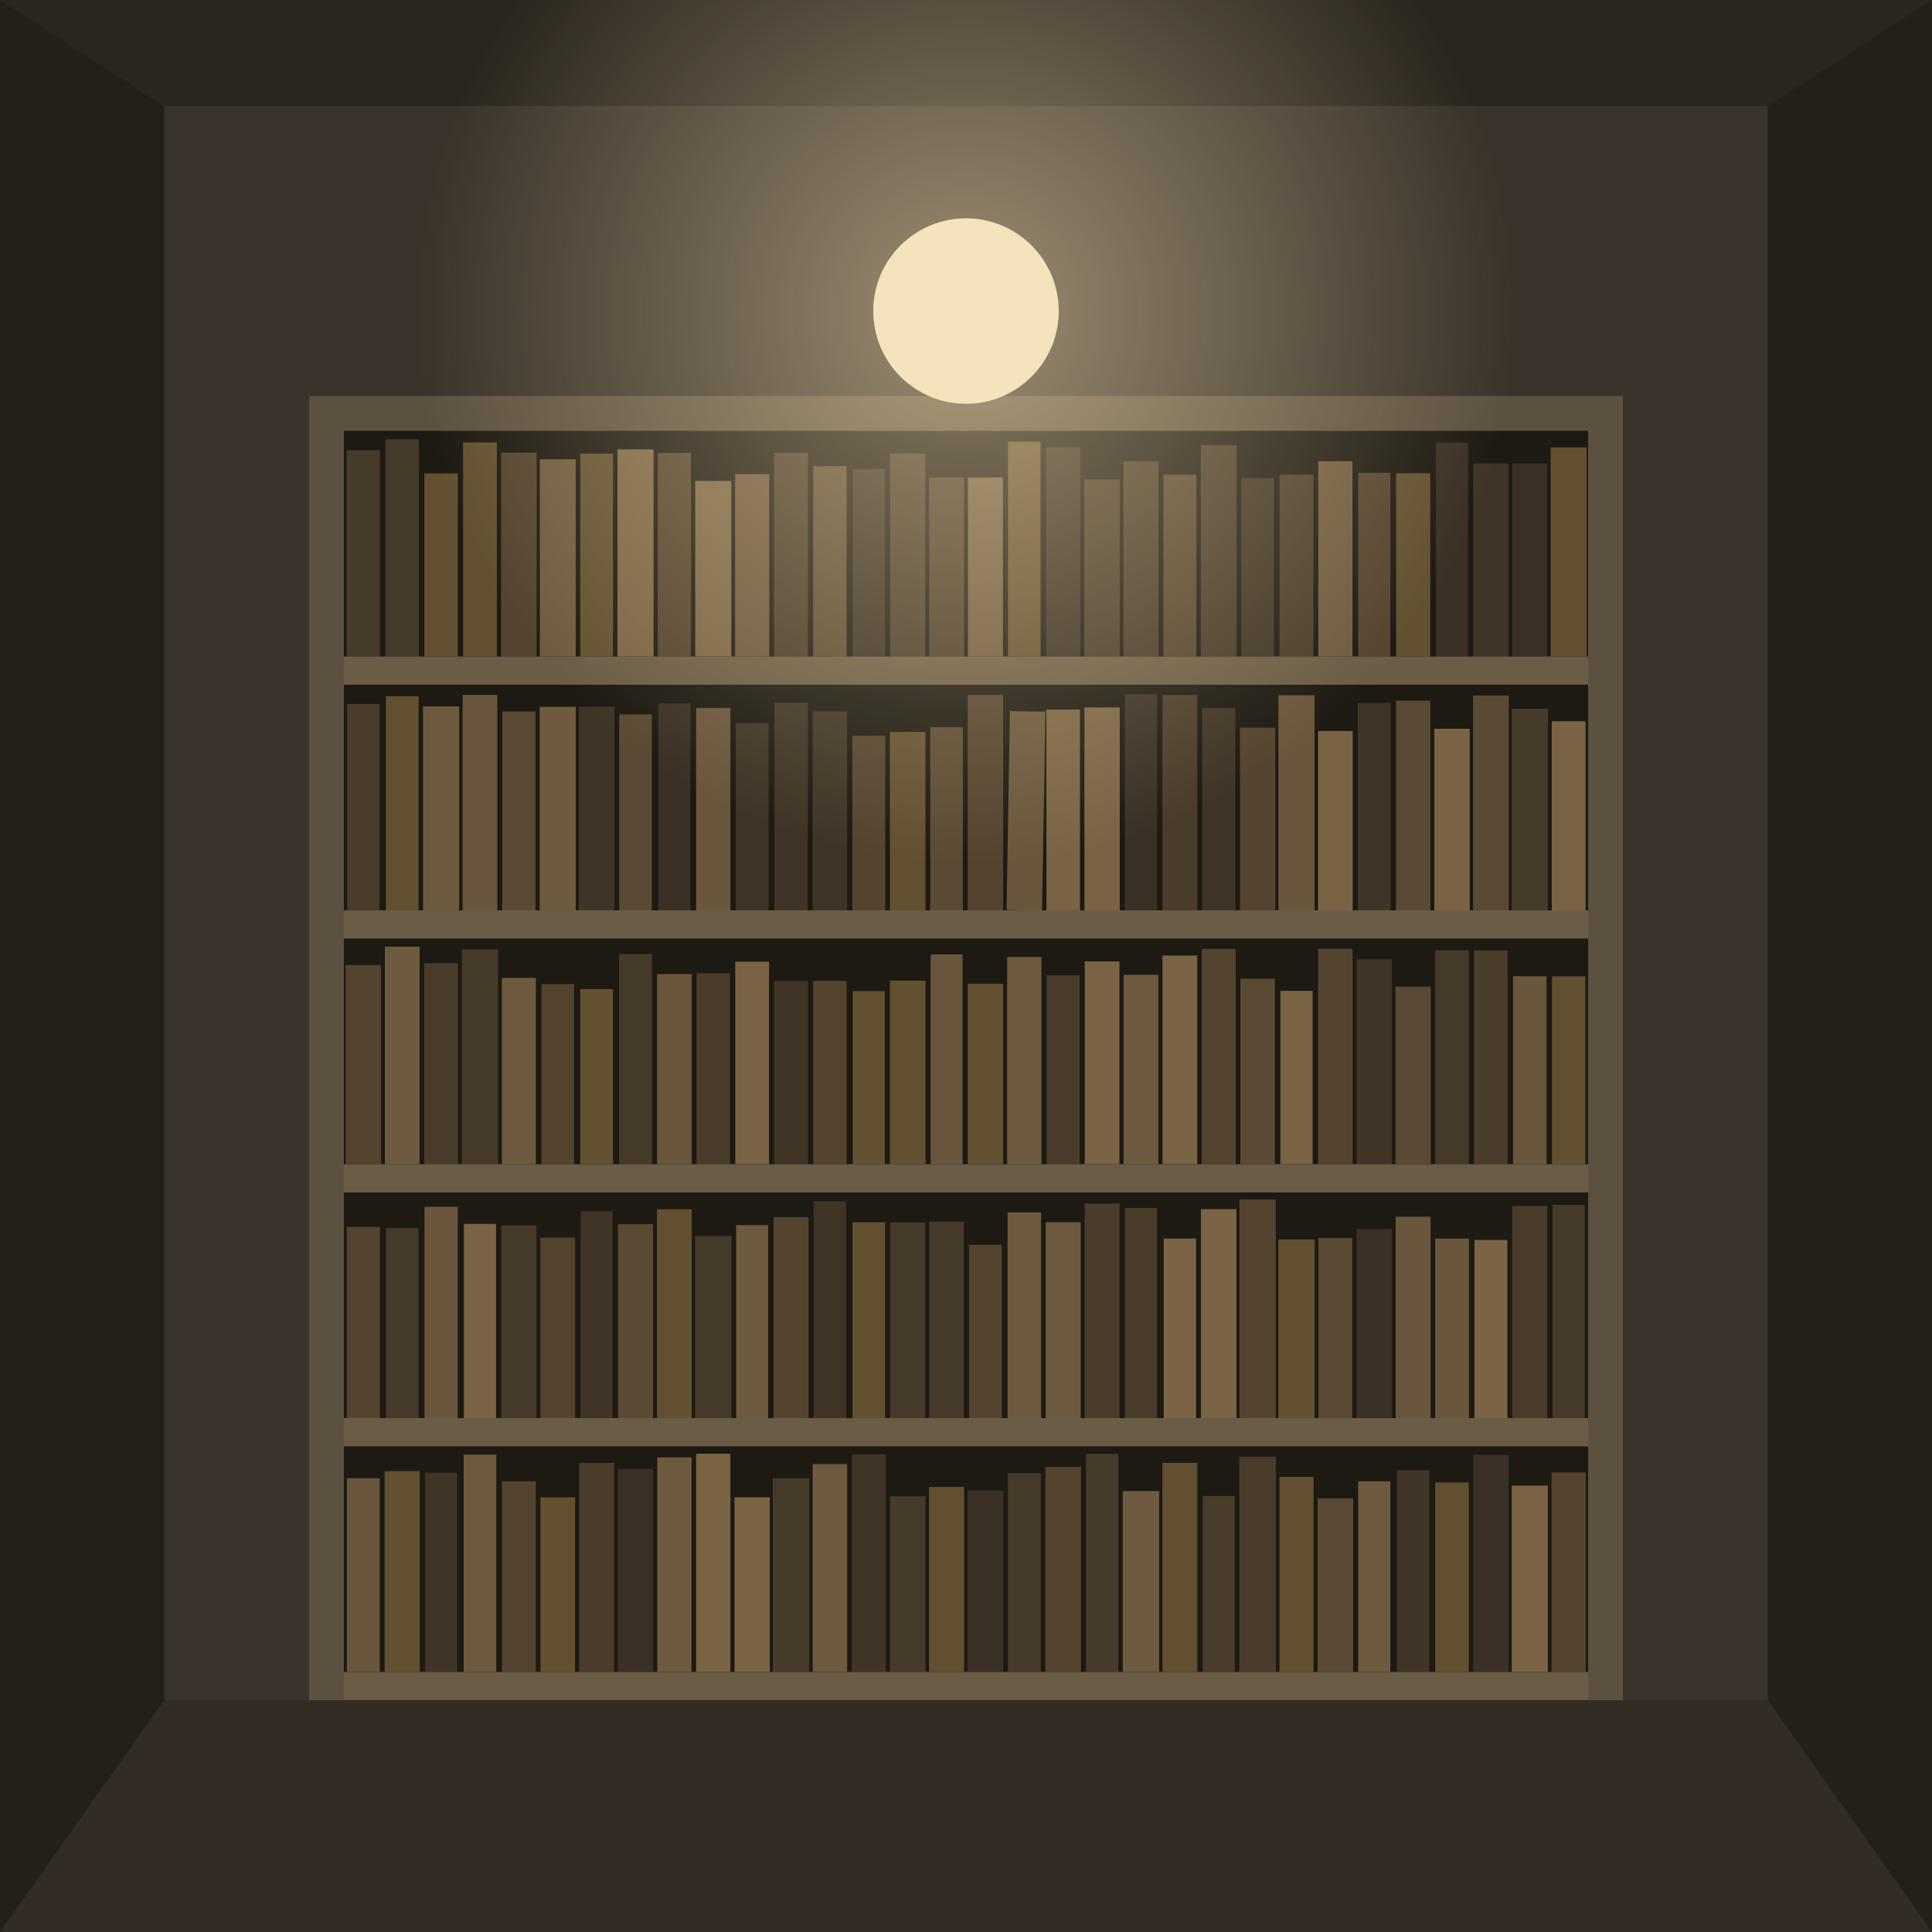
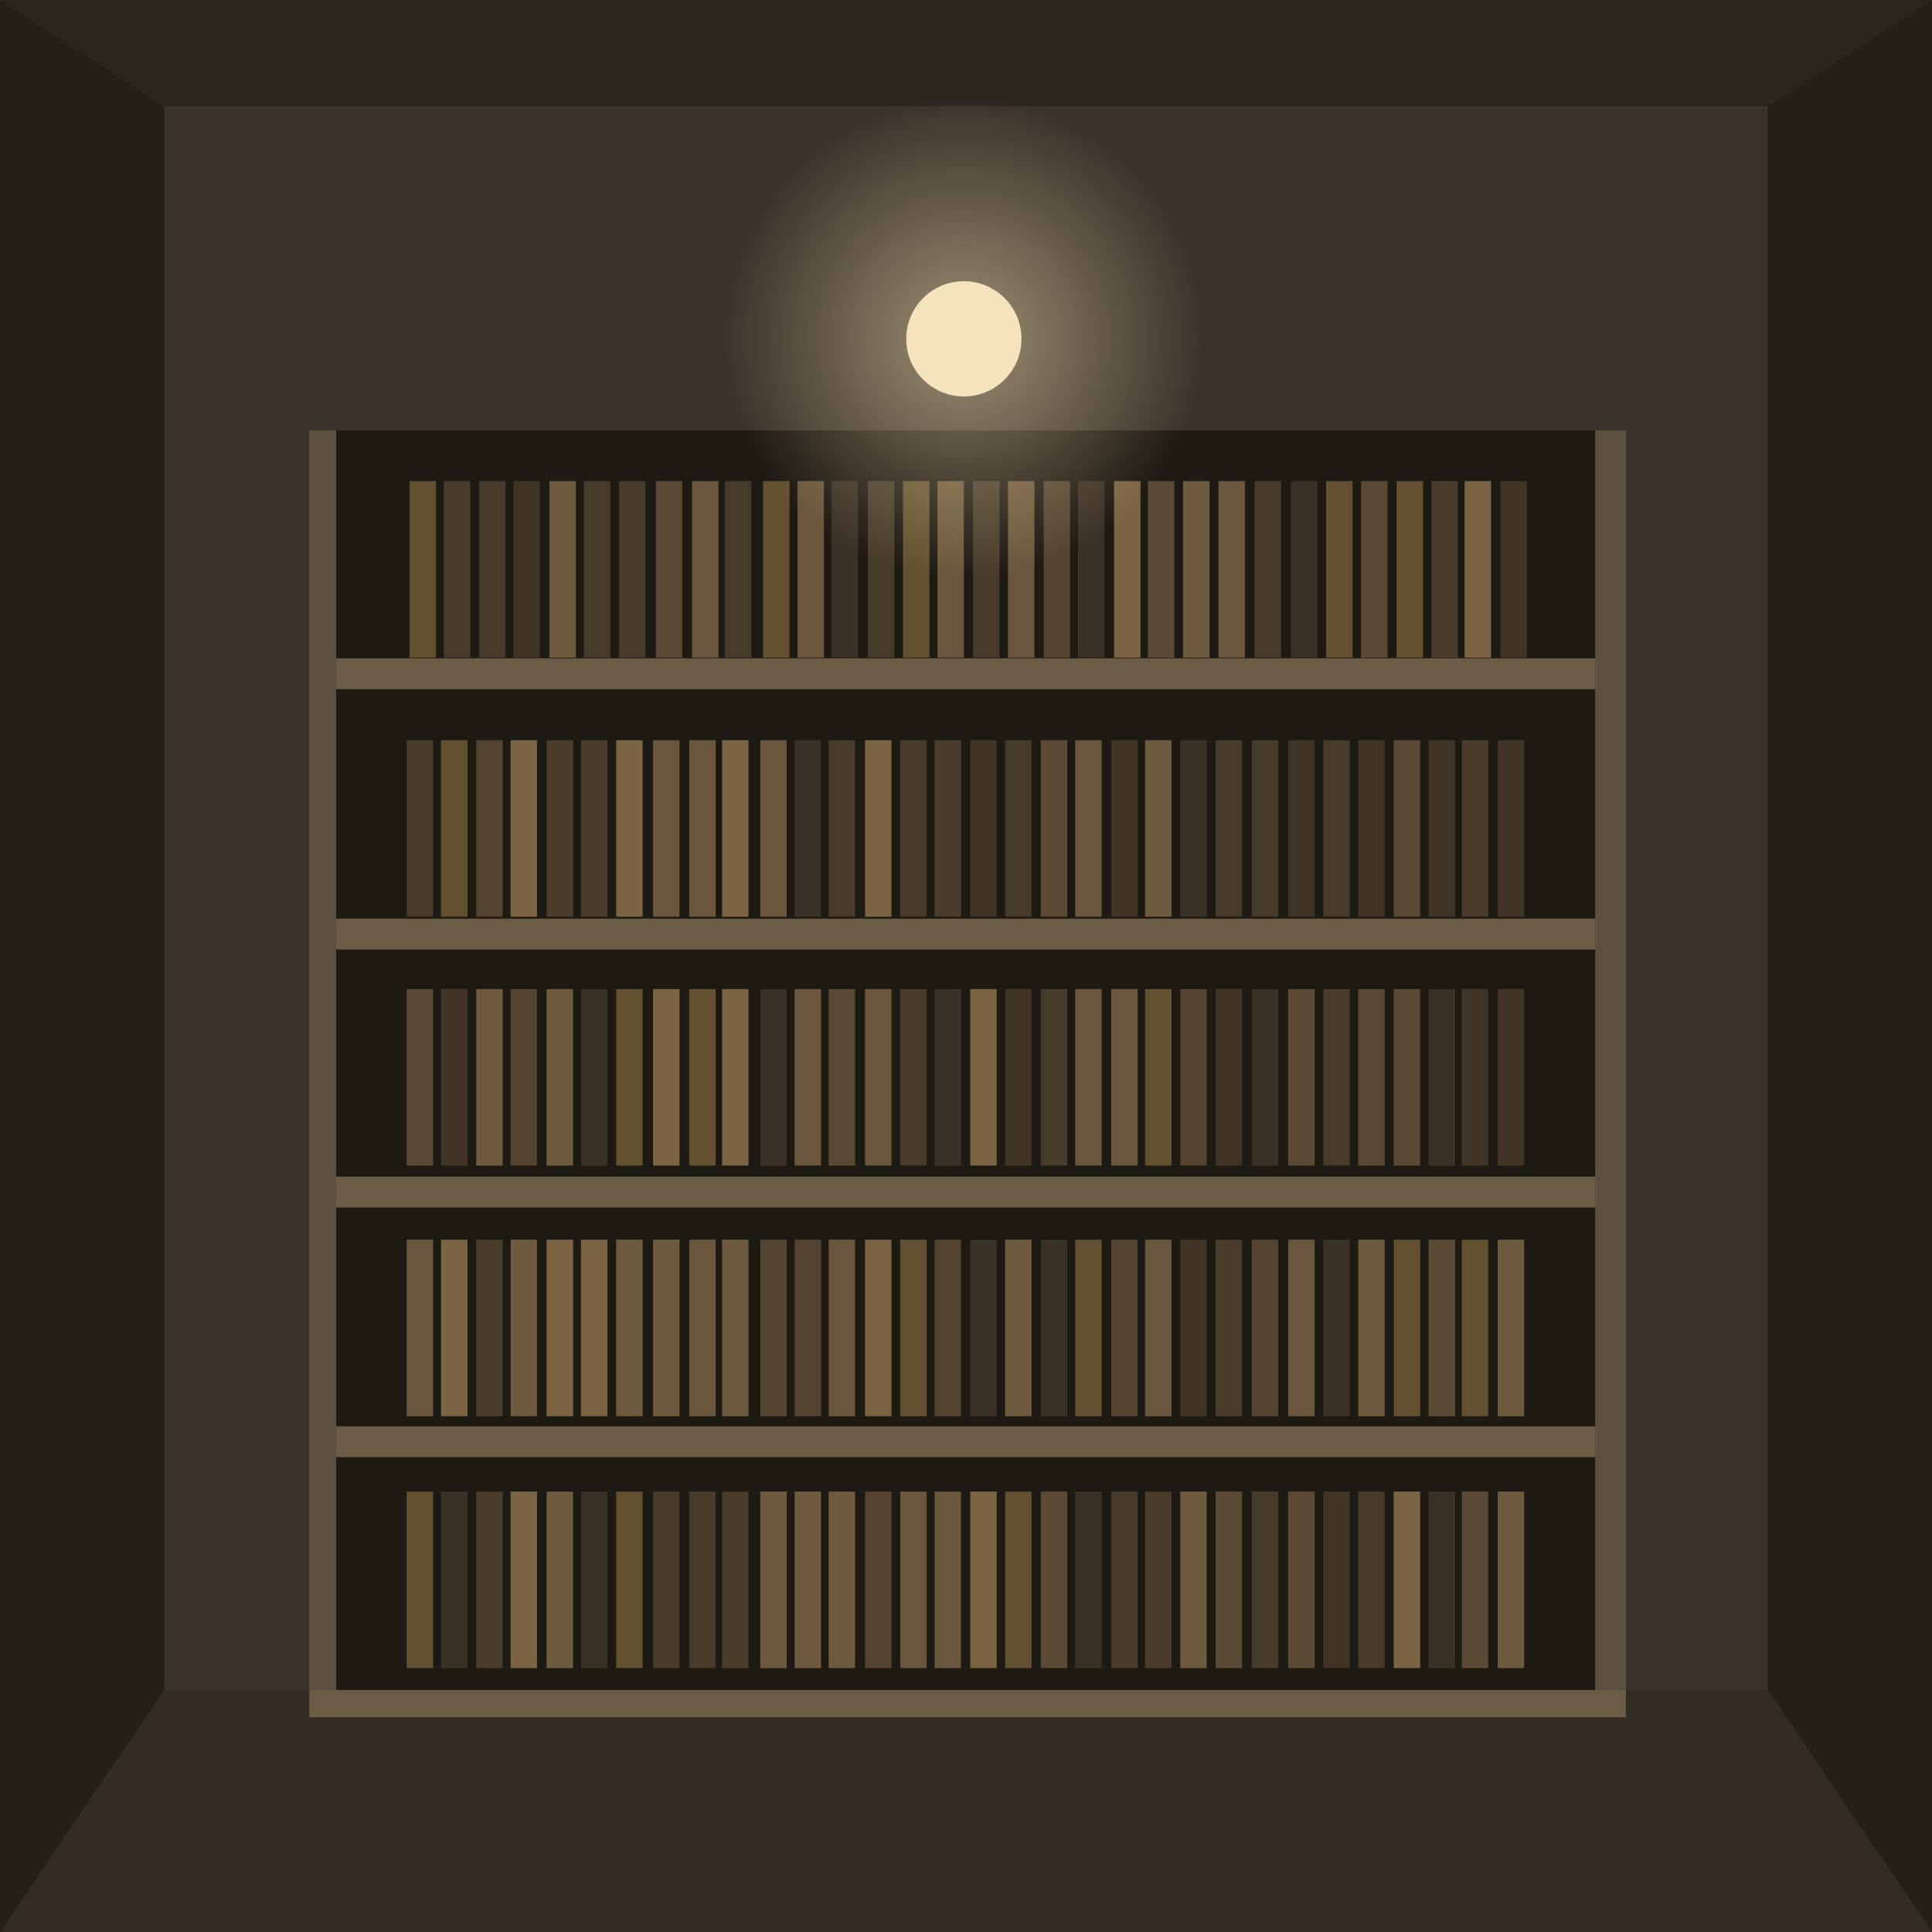
<svg xmlns="http://www.w3.org/2000/svg" width="1024" height="1024" viewBox="0 0 1024 1024">
  <defs>
    <radialGradient id="lampGlow">
      <stop offset="0%" stop-color="#ffe9b8" stop-opacity="0.5" />
      <stop offset="100%" stop-color="#ffe9b8" stop-opacity="0" />
    </radialGradient>
  </defs>
  <rect x="0" y="0" width="1024" height="1024" fill="#3a332b" />
  <rect x="0" y="0" width="1024" height="56.32" fill="#2a251e" stroke="none" />
-   <rect x="0" y="901.12" width="1024" height="122.88" fill="#332c24" stroke="none" />
-   <rect x="87.04" y="56.32" width="849.92" height="153.6" fill="#3a332b" stroke="none" />
-   <rect x="163.84" y="209.92" width="696.32" height="691.2" fill="#5c5140" stroke="none" />
-   <rect x="182.272" y="228.352" width="659.456" height="672.768" fill="#1d1913" stroke="none" />
-   <rect x="183.726" y="238.591" width="17.7" height="109.365" fill="#463a2a" stroke="none" />
-   <rect x="204.28" y="232.834" width="17.807" height="115.122" fill="#463a2a" stroke="none" />
-   <rect x="224.924" y="250.88" width="17.737" height="97.076" fill="#625030" stroke="none" />
-   <rect x="245.461" y="234.487" width="17.878" height="113.469" fill="#625030" stroke="none" />
-   <rect x="265.587" y="239.893" width="18.841" height="108.063" fill="#54432f" stroke="none" />
-   <rect x="286.1" y="243.434" width="19.031" height="104.522" fill="#6e5a3e" stroke="none" />
-   <rect x="307.546" y="240.464" width="17.356" height="107.492" fill="#625030" stroke="none" />
-   <rect x="327.261" y="238.159" width="19.141" height="109.797" fill="#7a6444" stroke="none" />
-   <rect x="348.635" y="240.068" width="17.611" height="107.888" fill="#54432f" stroke="none" />
-   <rect x="368.483" y="254.912" width="19.131" height="93.044" fill="#7a6444" stroke="none" />
-   <rect x="389.615" y="251.32" width="18.082" height="96.636" fill="#6a563c" stroke="none" />
-   <rect x="410.279" y="239.964" width="17.97" height="107.992" fill="#463a2a" stroke="none" />
-   <rect x="431.006" y="247.073" width="17.732" height="100.883" fill="#5b4a33" stroke="none" />
-   <rect x="451.945" y="248.5" width="17.07" height="99.456" fill="#3a3025" stroke="none" />
-   <rect x="471.789" y="240.4" width="18.599" height="107.556" fill="#463a2a" stroke="none" />
-   <rect x="492.453" y="253.109" width="18.487" height="94.847" fill="#4a3c2b" stroke="none" />
-   <rect x="513.053" y="253.093" width="18.502" height="94.863" fill="#6e5a3e" stroke="none" />
-   <rect x="534.287" y="234.124" width="17.251" height="113.832" fill="#625030" stroke="none" />
-   <rect x="554.483" y="237.198" width="18.073" height="110.758" fill="#3a3025" stroke="none" />
-   <rect x="574.728" y="254.183" width="18.8" height="93.773" fill="#463a2a" stroke="none" />
-   <rect x="595.459" y="244.462" width="18.553" height="103.494" fill="#463a2a" stroke="none" />
-   <rect x="616.64" y="251.581" width="17.408" height="96.375" fill="#54432f" stroke="none" />
-   <rect x="636.452" y="235.929" width="19" height="112.027" fill="#463a2a" stroke="none" />
-   <rect x="657.909" y="253.411" width="17.302" height="94.545" fill="#3f3426" stroke="none" />
-   <rect x="678.183" y="251.583" width="17.971" height="96.373" fill="#4a3c2b" stroke="none" />
-   <rect x="698.72" y="244.447" width="18.111" height="103.509" fill="#6e5a3e" stroke="none" />
-   <rect x="719.837" y="250.574" width="17.094" height="97.382" fill="#54432f" stroke="none" />
-   <rect x="739.947" y="250.831" width="18.09" height="97.125" fill="#625030" stroke="none" />
-   <rect x="761.08" y="234.577" width="17.04" height="113.379" fill="#3a3025" stroke="none" />
-   <rect x="780.825" y="245.631" width="18.766" height="102.325" fill="#3f3426" stroke="none" />
-   <rect x="801.495" y="245.57" width="18.642" height="102.386" fill="#3a3025" stroke="none" />
-   <rect x="821.879" y="237.146" width="19.091" height="110.81" fill="#625030" stroke="none" />
-   <rect x="182.272" y="347.956" width="659.456" height="14.95" fill="#6b5c46" stroke="none" />
-   <rect x="184.001" y="373.106" width="17.15" height="109.404" fill="#4a3c2b" stroke="none" />
-   <rect x="204.507" y="368.99" width="17.354" height="113.52" fill="#625030" stroke="none" />
-   <rect x="224.219" y="374.379" width="19.146" height="108.131" fill="#6e5a3e" stroke="none" />
-   <rect x="245.214" y="368.324" width="18.371" height="114.186" fill="#6a563c" stroke="none" />
-   <rect x="266.201" y="377.107" width="17.615" height="105.403" fill="#5b4a33" stroke="none" />
-   <rect x="286.029" y="374.616" width="19.174" height="107.894" fill="#6e5a3e" stroke="none" />
-   <rect x="306.724" y="374.553" width="18.999" height="107.957" fill="#3f3426" stroke="none" />
-   <rect x="328.165" y="378.649" width="17.334" height="103.861" fill="#5b4a33" stroke="none" />
-   <rect x="348.947" y="372.809" width="16.987" height="109.701" fill="#3a3025" stroke="none" />
-   <rect x="368.965" y="375.233" width="18.167" height="107.277" fill="#6a563c" stroke="none" />
-   <rect x="389.928" y="383.278" width="17.456" height="99.232" fill="#3f3426" stroke="none" />
-   <rect x="410.419" y="372.52" width="17.691" height="109.99" fill="#3f3426" stroke="none" />
-   <rect x="430.736" y="376.987" width="18.273" height="105.523" fill="#3f3426" stroke="none" />
-   <rect x="451.769" y="390.001" width="17.423" height="92.509" fill="#54432f" stroke="none" />
-   <rect x="471.673" y="387.936" width="18.831" height="94.574" fill="#625030" stroke="none" />
-   <rect x="493.052" y="385.4" width="17.289" height="97.11" fill="#5b4a33" stroke="none" />
-   <rect x="512.893" y="368.353" width="18.822" height="114.157" fill="#54432f" stroke="none" />
-   <rect x="533.502" y="377.036" width="18.82" height="105.474" fill="#6a563c" stroke="none" transform="rotate(0.962 542.912 482.51)" />
-   <rect x="554.644" y="376.096" width="17.751" height="106.414" fill="#7a6444" stroke="none" />
-   <rect x="574.774" y="374.955" width="18.708" height="107.555" fill="#7a6444" stroke="none" />
-   <rect x="596.189" y="367.913" width="17.094" height="114.597" fill="#3a3025" stroke="none" />
-   <rect x="616.111" y="368.344" width="18.466" height="114.166" fill="#4a3c2b" stroke="none" />
-   <rect x="637.169" y="375.244" width="17.566" height="107.266" fill="#3f3426" stroke="none" />
-   <rect x="657.176" y="385.662" width="18.769" height="96.848" fill="#54432f" stroke="none" />
-   <rect x="677.589" y="368.502" width="19.157" height="114.008" fill="#6a563c" stroke="none" />
-   <rect x="698.603" y="387.438" width="18.345" height="95.072" fill="#7a6444" stroke="none" />
-   <rect x="719.637" y="372.659" width="17.494" height="109.851" fill="#3f3426" stroke="none" />
-   <rect x="739.869" y="371.36" width="18.246" height="111.15" fill="#5b4a33" stroke="none" />
-   <rect x="760.214" y="386.254" width="18.772" height="96.256" fill="#7a6444" stroke="none" />
-   <rect x="780.72" y="368.638" width="18.976" height="113.872" fill="#5b4a33" stroke="none" />
-   <rect x="801.198" y="375.612" width="19.235" height="106.898" fill="#463a2a" stroke="none" />
-   <rect x="822.473" y="382.282" width="17.902" height="100.228" fill="#7a6444" stroke="none" />
-   <rect x="182.272" y="482.51" width="659.456" height="14.95" fill="#6b5c46" stroke="none" />
-   <rect x="183.221" y="511.502" width="18.71" height="105.561" fill="#54432f" stroke="none" />
-   <rect x="203.998" y="501.765" width="18.371" height="115.298" fill="#6e5a3e" stroke="none" />
-   <rect x="224.853" y="510.478" width="17.877" height="106.585" fill="#4a3c2b" stroke="none" />
-   <rect x="244.804" y="503.264" width="19.193" height="113.799" fill="#463a2a" stroke="none" />
-   <rect x="265.989" y="518.285" width="18.038" height="98.778" fill="#6e5a3e" stroke="none" />
-   <rect x="286.964" y="521.566" width="17.305" height="95.497" fill="#54432f" stroke="none" />
-   <rect x="307.509" y="524.196" width="17.43" height="92.867" fill="#625030" stroke="none" />
-   <rect x="328.087" y="505.644" width="17.49" height="111.419" fill="#463a2a" stroke="none" />
-   <rect x="348.227" y="516.273" width="18.427" height="100.79" fill="#6a563c" stroke="none" />
-   <rect x="369.187" y="515.843" width="17.721" height="101.22" fill="#4a3c2b" stroke="none" />
-   <rect x="389.713" y="509.702" width="17.887" height="107.361" fill="#7a6444" stroke="none" />
-   <rect x="410.234" y="519.908" width="18.06" height="97.155" fill="#3f3426" stroke="none" />
-   <rect x="431" y="519.856" width="17.745" height="97.207" fill="#54432f" stroke="none" />
-   <rect x="451.98" y="525.293" width="16.999" height="91.77" fill="#625030" stroke="none" />
-   <rect x="471.641" y="519.742" width="18.894" height="97.321" fill="#625030" stroke="none" />
-   <rect x="493.232" y="505.867" width="16.928" height="111.196" fill="#6a563c" stroke="none" />
-   <rect x="512.923" y="521.379" width="18.761" height="95.684" fill="#625030" stroke="none" />
-   <rect x="533.826" y="507.249" width="18.172" height="109.814" fill="#6e5a3e" stroke="none" />
-   <rect x="554.781" y="516.985" width="17.478" height="100.078" fill="#4a3c2b" stroke="none" />
-   <rect x="574.92" y="509.55" width="18.415" height="107.513" fill="#7a6444" stroke="none" />
-   <rect x="595.515" y="516.661" width="18.442" height="100.402" fill="#6e5a3e" stroke="none" />
-   <rect x="616.127" y="506.461" width="18.435" height="110.602" fill="#7a6444" stroke="none" />
-   <rect x="636.939" y="502.931" width="18.025" height="114.132" fill="#54432f" stroke="none" />
-   <rect x="657.418" y="518.737" width="18.284" height="98.326" fill="#5b4a33" stroke="none" />
-   <rect x="678.622" y="525.16" width="17.093" height="91.903" fill="#7a6444" stroke="none" />
-   <rect x="698.642" y="502.895" width="18.268" height="114.168" fill="#54432f" stroke="none" />
-   <rect x="719.021" y="508.494" width="18.727" height="108.569" fill="#3f3426" stroke="none" />
-   <rect x="739.645" y="522.949" width="18.694" height="94.114" fill="#5b4a33" stroke="none" />
-   <rect x="760.683" y="503.66" width="17.834" height="113.403" fill="#463a2a" stroke="none" />
-   <rect x="781.29" y="503.704" width="17.836" height="113.359" fill="#4a3c2b" stroke="none" />
-   <rect x="801.905" y="517.415" width="17.821" height="99.648" fill="#6a563c" stroke="none" />
-   <rect x="822.586" y="517.45" width="17.676" height="99.613" fill="#625030" stroke="none" />
-   <rect x="182.272" y="617.063" width="659.456" height="14.95" fill="#6b5c46" stroke="none" />
-   <rect x="183.762" y="650.314" width="17.627" height="101.303" fill="#54432f" stroke="none" />
-   <rect x="204.555" y="650.884" width="17.258" height="100.733" fill="#463a2a" stroke="none" />
-   <rect x="224.985" y="639.628" width="17.615" height="111.989" fill="#6a563c" stroke="none" />
-   <rect x="245.864" y="648.695" width="17.073" height="102.922" fill="#7a6444" stroke="none" />
-   <rect x="265.664" y="649.52" width="18.687" height="102.097" fill="#463a2a" stroke="none" />
-   <rect x="286.382" y="655.941" width="18.467" height="95.676" fill="#54432f" stroke="none" />
-   <rect x="307.695" y="641.935" width="17.058" height="109.682" fill="#3f3426" stroke="none" />
-   <rect x="327.52" y="648.824" width="18.625" height="102.793" fill="#5b4a33" stroke="none" />
-   <rect x="348.207" y="640.906" width="18.466" height="110.711" fill="#625030" stroke="none" />
-   <rect x="368.403" y="655.104" width="19.29" height="96.513" fill="#463a2a" stroke="none" />
-   <rect x="390.181" y="649.36" width="16.95" height="102.257" fill="#6e5a3e" stroke="none" />
-   <rect x="409.979" y="645.105" width="18.571" height="106.512" fill="#54432f" stroke="none" />
-   <rect x="431.238" y="636.7" width="17.268" height="114.917" fill="#3f3426" stroke="none" />
-   <rect x="451.829" y="647.824" width="17.303" height="103.793" fill="#625030" stroke="none" />
-   <rect x="471.734" y="647.922" width="18.707" height="103.695" fill="#463a2a" stroke="none" />
-   <rect x="492.485" y="647.471" width="18.421" height="104.146" fill="#463a2a" stroke="none" />
-   <rect x="513.597" y="659.815" width="17.413" height="91.802" fill="#54432f" stroke="none" />
-   <rect x="534.026" y="642.59" width="17.771" height="109.027" fill="#6e5a3e" stroke="none" />
-   <rect x="554.257" y="647.799" width="18.525" height="103.818" fill="#6e5a3e" stroke="none" />
-   <rect x="574.92" y="637.897" width="18.415" height="113.72" fill="#4a3c2b" stroke="none" />
-   <rect x="596.199" y="640.256" width="17.073" height="111.361" fill="#4a3c2b" stroke="none" />
-   <rect x="616.776" y="656.437" width="17.136" height="95.18" fill="#7a6444" stroke="none" />
-   <rect x="636.524" y="640.839" width="18.857" height="110.778" fill="#7a6444" stroke="none" />
-   <rect x="656.913" y="635.763" width="19.294" height="115.854" fill="#54432f" stroke="none" />
-   <rect x="677.525" y="656.94" width="19.286" height="94.677" fill="#625030" stroke="none" />
-   <rect x="698.798" y="656.173" width="17.956" height="95.444" fill="#5b4a33" stroke="none" />
-   <rect x="718.96" y="651.415" width="18.847" height="100.202" fill="#3a3025" stroke="none" />
-   <rect x="739.743" y="644.869" width="18.498" height="106.748" fill="#6a563c" stroke="none" />
-   <rect x="760.643" y="656.477" width="17.913" height="95.14" fill="#6a563c" stroke="none" />
-   <rect x="781.47" y="657.205" width="17.476" height="94.412" fill="#7a6444" stroke="none" />
-   <rect x="801.511" y="639.19" width="18.609" height="112.427" fill="#4a3c2b" stroke="none" />
-   <rect x="822.916" y="638.594" width="17.016" height="113.023" fill="#463a2a" stroke="none" />
-   <rect x="182.272" y="751.617" width="659.456" height="14.95" fill="#6b5c46" stroke="none" />
-   <rect x="183.863" y="783.487" width="17.427" height="102.683" fill="#6a563c" stroke="none" />
-   <rect x="203.856" y="779.716" width="18.657" height="106.454" fill="#625030" stroke="none" />
-   <rect x="225.278" y="780.547" width="17.028" height="105.623" fill="#3f3426" stroke="none" />
-   <rect x="245.752" y="770.955" width="17.296" height="115.215" fill="#6e5a3e" stroke="none" />
-   <rect x="266.048" y="785.065" width="17.92" height="101.105" fill="#54432f" stroke="none" />
-   <rect x="286.442" y="793.614" width="18.347" height="92.556" fill="#625030" stroke="none" />
-   <rect x="306.962" y="775.329" width="18.525" height="110.841" fill="#4a3c2b" stroke="none" />
-   <rect x="327.503" y="778.572" width="18.659" height="107.598" fill="#3a3025" stroke="none" />
-   <rect x="348.369" y="772.449" width="18.142" height="113.721" fill="#6e5a3e" stroke="none" />
-   <rect x="368.969" y="770.503" width="18.158" height="115.667" fill="#7a6444" stroke="none" />
-   <rect x="389.318" y="793.604" width="18.676" height="92.566" fill="#7a6444" stroke="none" />
-   <rect x="409.591" y="783.513" width="19.346" height="102.657" fill="#463a2a" stroke="none" />
-   <rect x="430.722" y="775.987" width="18.3" height="110.183" fill="#6e5a3e" stroke="none" />
-   <rect x="451.52" y="770.793" width="17.92" height="115.377" fill="#3f3426" stroke="none" />
-   <rect x="471.667" y="793.066" width="18.843" height="93.104" fill="#463a2a" stroke="none" />
-   <rect x="492.394" y="788.111" width="18.605" height="98.059" fill="#625030" stroke="none" />
-   <rect x="512.835" y="789.98" width="18.939" height="96.19" fill="#3a3025" stroke="none" />
-   <rect x="534.201" y="780.738" width="17.422" height="105.432" fill="#463a2a" stroke="none" />
-   <rect x="554.079" y="777.511" width="18.882" height="108.659" fill="#54432f" stroke="none" />
-   <rect x="575.544" y="770.531" width="17.168" height="115.639" fill="#463a2a" stroke="none" />
-   <rect x="595.092" y="790.286" width="19.287" height="95.884" fill="#6e5a3e" stroke="none" />
-   <rect x="616.082" y="775.34" width="18.524" height="110.83" fill="#625030" stroke="none" />
-   <rect x="637.47" y="792.889" width="16.964" height="93.281" fill="#4a3c2b" stroke="none" />
-   <rect x="656.882" y="772.056" width="19.356" height="114.114" fill="#4a3c2b" stroke="none" />
-   <rect x="678.121" y="782.764" width="18.093" height="103.406" fill="#625030" stroke="none" />
-   <rect x="698.357" y="794.172" width="18.839" height="91.998" fill="#5b4a33" stroke="none" />
-   <rect x="719.847" y="785.153" width="17.073" height="101.017" fill="#6e5a3e" stroke="none" />
-   <rect x="740.376" y="779.214" width="17.233" height="106.956" fill="#3f3426" stroke="none" />
-   <rect x="760.695" y="785.756" width="17.81" height="100.414" fill="#625030" stroke="none" />
-   <rect x="780.836" y="771.129" width="18.744" height="115.041" fill="#3a3025" stroke="none" />
-   <rect x="801.266" y="787.385" width="19.1" height="98.785" fill="#7a6444" stroke="none" />
-   <rect x="822.368" y="780.402" width="18.113" height="105.768" fill="#54432f" stroke="none" />
-   <rect x="182.272" y="886.17" width="659.456" height="14.95" fill="#6b5c46" stroke="none" />
-   <polygon points="0,0 87.04,56.32 87.04,901.12 0,1024" fill="#241f19" stroke="none" />
-   <polygon points="1024,0 936.96,56.32 936.96,901.12 1024,1024" fill="#241f19" stroke="none" />
-   <circle cx="512" cy="164.864" r="294.912" fill="url(#lampGlow)" />
-   <circle cx="512" cy="164.864" r="49.152" fill="#f4e3bb" stroke="none" />
+   <rect x="0" y="895.713" width="1024" height="128.287" fill="#332c24" stroke="none" />
+   <rect x="87.04" y="56.32" width="849.92" height="171.776" fill="#3a332b" stroke="none" />
+   <rect x="163.932" y="228.096" width="697.774" height="667.617" fill="#5c5140" stroke="none" />
+   <rect x="178.155" y="228.096" width="667.433" height="682.076" fill="#1d1913" stroke="none" />
+   <rect x="217.037" y="254.986" width="14.019" height="93.563" fill="#625030" stroke="none" />
+   <rect x="235.264" y="254.986" width="14.019" height="93.563" fill="#463a2a" stroke="none" />
+   <rect x="253.911" y="254.986" width="14.019" height="93.563" fill="#463a2a" stroke="none" />
+   <rect x="272.128" y="254.986" width="14.019" height="93.563" fill="#3f3426" stroke="none" />
+   <rect x="291.215" y="254.986" width="14.019" height="93.563" fill="#6e5a3e" stroke="none" />
+   <rect x="309.432" y="254.986" width="14.019" height="93.563" fill="#463a2a" stroke="none" />
+   <rect x="328.079" y="254.986" width="14.019" height="93.563" fill="#463a2a" stroke="none" />
+   <rect x="347.638" y="254.986" width="14.019" height="93.563" fill="#5b4a33" stroke="none" />
+   <rect x="366.787" y="254.986" width="14.019" height="93.563" fill="#6a563c" stroke="none" />
+   <rect x="384.205" y="254.986" width="14.019" height="93.563" fill="#463a2a" stroke="none" />
+   <rect x="404.459" y="254.986" width="14.019" height="93.563" fill="#625030" stroke="none" />
+   <rect x="422.676" y="254.986" width="14.019" height="93.563" fill="#6a563c" stroke="none" />
+   <rect x="440.689" y="254.986" width="14.019" height="93.563" fill="#3a3025" stroke="none" />
+   <rect x="459.981" y="254.986" width="14.019" height="93.563" fill="#463a2a" stroke="none" />
+   <rect x="478.628" y="254.986" width="14.019" height="93.563" fill="#625030" stroke="none" />
+   <rect x="496.845" y="254.986" width="14.019" height="93.563" fill="#6a563c" stroke="none" />
+   <rect x="515.748" y="254.986" width="14.019" height="93.563" fill="#463a2a" stroke="none" />
+   <rect x="534.241" y="254.986" width="14.019" height="93.563" fill="#6a563c" stroke="none" />
+   <rect x="553.155" y="254.986" width="14.019" height="93.563" fill="#54432f" stroke="none" />
+   <rect x="571.371" y="254.986" width="14.019" height="93.563" fill="#3a3025" stroke="none" />
+   <rect x="590.459" y="254.986" width="14.019" height="93.563" fill="#7a6444" stroke="none" />
+   <rect x="608.41" y="254.986" width="14.019" height="93.563" fill="#5b4a33" stroke="none" />
+   <rect x="627.057" y="254.986" width="14.019" height="93.563" fill="#6e5a3e" stroke="none" />
+   <rect x="645.816" y="254.986" width="14.019" height="93.563" fill="#6a563c" stroke="none" />
+   <rect x="664.965" y="254.986" width="14.019" height="93.563" fill="#463a2a" stroke="none" />
+   <rect x="684.257" y="254.986" width="14.019" height="93.563" fill="#3a3025" stroke="none" />
+   <rect x="702.904" y="254.986" width="14.019" height="93.563" fill="#625030" stroke="none" />
+   <rect x="721.388" y="254.986" width="14.019" height="93.563" fill="#5b4a33" stroke="none" />
+   <rect x="740.209" y="254.986" width="14.019" height="93.563" fill="#625030" stroke="none" />
+   <rect x="758.692" y="254.986" width="14.019" height="93.563" fill="#4a3c2b" stroke="none" />
+   <rect x="776.274" y="254.986" width="14.019" height="93.563" fill="#7a6444" stroke="none" />
+   <rect x="795.29" y="254.986" width="14.019" height="93.563" fill="#3f3426" stroke="none" />
+   <rect x="178.155" y="348.908" width="667.433" height="16.353" fill="#6b5c46" stroke="none" />
+   <rect x="215.542" y="392.315" width="14.019" height="93.563" fill="#463a2a" stroke="none" />
+   <rect x="233.759" y="392.315" width="14.019" height="93.563" fill="#625030" stroke="none" />
+   <rect x="252.406" y="392.315" width="14.019" height="93.563" fill="#54432f" stroke="none" />
+   <rect x="270.623" y="392.315" width="14.019" height="93.563" fill="#7a6444" stroke="none" />
+   <rect x="289.71" y="392.315" width="14.019" height="93.563" fill="#4a3c2b" stroke="none" />
+   <rect x="307.927" y="392.315" width="14.019" height="93.563" fill="#4a3c2b" stroke="none" />
+   <rect x="326.574" y="392.315" width="14.019" height="93.563" fill="#7a6444" stroke="none" />
+   <rect x="346.132" y="392.315" width="14.019" height="93.563" fill="#6a563c" stroke="none" />
+   <rect x="365.291" y="392.315" width="14.019" height="93.563" fill="#6a563c" stroke="none" />
+   <rect x="382.7" y="392.315" width="14.019" height="93.563" fill="#7a6444" stroke="none" />
+   <rect x="402.954" y="392.315" width="14.019" height="93.563" fill="#6a563c" stroke="none" />
+   <rect x="421.171" y="392.315" width="14.019" height="93.563" fill="#3a3025" stroke="none" />
+   <rect x="439.194" y="392.315" width="14.019" height="93.563" fill="#463a2a" stroke="none" />
+   <rect x="458.486" y="392.315" width="14.019" height="93.563" fill="#7a6444" stroke="none" />
+   <rect x="477.133" y="392.315" width="14.019" height="93.563" fill="#463a2a" stroke="none" />
+   <rect x="495.35" y="392.315" width="14.019" height="93.563" fill="#4a3c2b" stroke="none" />
+   <rect x="514.253" y="392.315" width="14.019" height="93.563" fill="#3f3426" stroke="none" />
+   <rect x="532.736" y="392.315" width="14.019" height="93.563" fill="#463a2a" stroke="none" />
+   <rect x="551.649" y="392.315" width="14.019" height="93.563" fill="#5b4a33" stroke="none" />
+   <rect x="569.876" y="392.315" width="14.019" height="93.563" fill="#6a563c" stroke="none" />
+   <rect x="588.964" y="392.315" width="14.019" height="93.563" fill="#3f3426" stroke="none" />
+   <rect x="606.915" y="392.315" width="14.019" height="93.563" fill="#6e5a3e" stroke="none" />
+   <rect x="625.562" y="392.315" width="14.019" height="93.563" fill="#3a3025" stroke="none" />
+   <rect x="644.311" y="392.315" width="14.019" height="93.563" fill="#463a2a" stroke="none" />
+   <rect x="663.46" y="392.315" width="14.019" height="93.563" fill="#463a2a" stroke="none" />
+   <rect x="682.752" y="392.315" width="14.019" height="93.563" fill="#3f3426" stroke="none" />
+   <rect x="701.399" y="392.315" width="14.019" height="93.563" fill="#463a2a" stroke="none" />
+   <rect x="719.882" y="392.315" width="14.019" height="93.563" fill="#3f3426" stroke="none" />
+   <rect x="738.703" y="392.315" width="14.019" height="93.563" fill="#5b4a33" stroke="none" />
+   <rect x="757.197" y="392.315" width="14.019" height="93.563" fill="#3f3426" stroke="none" />
+   <rect x="774.769" y="392.315" width="14.019" height="93.563" fill="#4a3c2b" stroke="none" />
+   <rect x="793.795" y="392.315" width="14.019" height="93.563" fill="#3f3426" stroke="none" />
+   <rect x="178.155" y="486.912" width="667.433" height="16.353" fill="#6b5c46" stroke="none" />
+   <rect x="215.542" y="524.227" width="14.019" height="93.563" fill="#5b4a33" stroke="none" />
+   <rect x="233.759" y="524.227" width="14.019" height="93.563" fill="#3f3426" stroke="none" />
+   <rect x="252.406" y="524.227" width="14.019" height="93.563" fill="#6e5a3e" stroke="none" />
+   <rect x="270.623" y="524.227" width="14.019" height="93.563" fill="#54432f" stroke="none" />
+   <rect x="289.71" y="524.227" width="14.019" height="93.563" fill="#6e5a3e" stroke="none" />
+   <rect x="307.927" y="524.227" width="14.019" height="93.563" fill="#3a3025" stroke="none" />
+   <rect x="326.574" y="524.227" width="14.019" height="93.563" fill="#625030" stroke="none" />
+   <rect x="346.132" y="524.227" width="14.019" height="93.563" fill="#7a6444" stroke="none" />
+   <rect x="365.291" y="524.227" width="14.019" height="93.563" fill="#625030" stroke="none" />
+   <rect x="382.7" y="524.227" width="14.019" height="93.563" fill="#7a6444" stroke="none" />
+   <rect x="402.954" y="524.227" width="14.019" height="93.563" fill="#3a3025" stroke="none" />
+   <rect x="421.171" y="524.227" width="14.019" height="93.563" fill="#6a563c" stroke="none" />
+   <rect x="439.194" y="524.227" width="14.019" height="93.563" fill="#5b4a33" stroke="none" />
+   <rect x="458.486" y="524.227" width="14.019" height="93.563" fill="#6a563c" stroke="none" />
+   <rect x="477.133" y="524.227" width="14.019" height="93.563" fill="#463a2a" stroke="none" />
+   <rect x="495.35" y="524.227" width="14.019" height="93.563" fill="#3a3025" stroke="none" />
+   <rect x="514.253" y="524.227" width="14.019" height="93.563" fill="#7a6444" stroke="none" />
+   <rect x="532.736" y="524.227" width="14.019" height="93.563" fill="#3f3426" stroke="none" />
+   <rect x="551.649" y="524.227" width="14.019" height="93.563" fill="#463a2a" stroke="none" />
+   <rect x="569.876" y="524.227" width="14.019" height="93.563" fill="#6a563c" stroke="none" />
+   <rect x="588.964" y="524.227" width="14.019" height="93.563" fill="#6a563c" stroke="none" />
+   <rect x="606.915" y="524.227" width="14.019" height="93.563" fill="#625030" stroke="none" />
+   <rect x="625.562" y="524.227" width="14.019" height="93.563" fill="#54432f" stroke="none" />
+   <rect x="644.311" y="524.227" width="14.019" height="93.563" fill="#3f3426" stroke="none" />
+   <rect x="663.46" y="524.227" width="14.019" height="93.563" fill="#3a3025" stroke="none" />
+   <rect x="682.752" y="524.227" width="14.019" height="93.563" fill="#5b4a33" stroke="none" />
+   <rect x="701.399" y="524.227" width="14.019" height="93.563" fill="#463a2a" stroke="none" />
+   <rect x="719.882" y="524.227" width="14.019" height="93.563" fill="#5b4a33" stroke="none" />
+   <rect x="738.703" y="524.227" width="14.019" height="93.563" fill="#5b4a33" stroke="none" />
+   <rect x="757.197" y="524.227" width="14.019" height="93.563" fill="#3a3025" stroke="none" />
+   <rect x="774.769" y="524.227" width="14.019" height="93.563" fill="#3f3426" stroke="none" />
+   <rect x="793.795" y="524.227" width="14.019" height="93.563" fill="#3f3426" stroke="none" />
+   <rect x="178.155" y="623.657" width="667.433" height="16.353" fill="#6b5c46" stroke="none" />
+   <rect x="215.542" y="657.06" width="14.019" height="93.563" fill="#6a563c" stroke="none" />
+   <rect x="233.759" y="657.06" width="14.019" height="93.563" fill="#7a6444" stroke="none" />
+   <rect x="252.406" y="657.06" width="14.019" height="93.563" fill="#4a3c2b" stroke="none" />
+   <rect x="270.623" y="657.06" width="14.019" height="93.563" fill="#6e5a3e" stroke="none" />
+   <rect x="289.71" y="657.06" width="14.019" height="93.563" fill="#7a6444" stroke="none" />
+   <rect x="307.927" y="657.06" width="14.019" height="93.563" fill="#7a6444" stroke="none" />
+   <rect x="326.574" y="657.06" width="14.019" height="93.563" fill="#6e5a3e" stroke="none" />
+   <rect x="346.132" y="657.06" width="14.019" height="93.563" fill="#6e5a3e" stroke="none" />
+   <rect x="365.291" y="657.06" width="14.019" height="93.563" fill="#6a563c" stroke="none" />
+   <rect x="382.7" y="657.06" width="14.019" height="93.563" fill="#6e5a3e" stroke="none" />
+   <rect x="402.954" y="657.06" width="14.019" height="93.563" fill="#54432f" stroke="none" />
+   <rect x="421.171" y="657.06" width="14.019" height="93.563" fill="#54432f" stroke="none" />
+   <rect x="439.194" y="657.06" width="14.019" height="93.563" fill="#6a563c" stroke="none" />
+   <rect x="458.486" y="657.06" width="14.019" height="93.563" fill="#7a6444" stroke="none" />
+   <rect x="477.133" y="657.06" width="14.019" height="93.563" fill="#625030" stroke="none" />
+   <rect x="495.35" y="657.06" width="14.019" height="93.563" fill="#54432f" stroke="none" />
+   <rect x="514.253" y="657.06" width="14.019" height="93.563" fill="#3a3025" stroke="none" />
+   <rect x="532.736" y="657.06" width="14.019" height="93.563" fill="#6e5a3e" stroke="none" />
+   <rect x="551.649" y="657.06" width="14.019" height="93.563" fill="#3a3025" stroke="none" />
+   <rect x="569.876" y="657.06" width="14.019" height="93.563" fill="#625030" stroke="none" />
+   <rect x="588.964" y="657.06" width="14.019" height="93.563" fill="#54432f" stroke="none" />
+   <rect x="606.915" y="657.06" width="14.019" height="93.563" fill="#6a563c" stroke="none" />
+   <rect x="625.562" y="657.06" width="14.019" height="93.563" fill="#3f3426" stroke="none" />
+   <rect x="644.311" y="657.06" width="14.019" height="93.563" fill="#4a3c2b" stroke="none" />
+   <rect x="663.46" y="657.06" width="14.019" height="93.563" fill="#54432f" stroke="none" />
+   <rect x="682.752" y="657.06" width="14.019" height="93.563" fill="#6a563c" stroke="none" />
+   <rect x="701.399" y="657.06" width="14.019" height="93.563" fill="#3a3025" stroke="none" />
+   <rect x="719.882" y="657.06" width="14.019" height="93.563" fill="#6e5a3e" stroke="none" />
+   <rect x="738.703" y="657.06" width="14.019" height="93.563" fill="#625030" stroke="none" />
+   <rect x="757.197" y="657.06" width="14.019" height="93.563" fill="#5b4a33" stroke="none" />
+   <rect x="774.769" y="657.06" width="14.019" height="93.563" fill="#625030" stroke="none" />
+   <rect x="793.795" y="657.06" width="14.019" height="93.563" fill="#6e5a3e" stroke="none" />
+   <rect x="178.155" y="755.958" width="667.433" height="16.353" fill="#6b5c46" stroke="none" />
+   <rect x="215.542" y="790.569" width="14.019" height="93.563" fill="#625030" stroke="none" />
+   <rect x="233.759" y="790.569" width="14.019" height="93.563" fill="#3a3025" stroke="none" />
+   <rect x="252.406" y="790.569" width="14.019" height="93.563" fill="#4a3c2b" stroke="none" />
+   <rect x="270.623" y="790.569" width="14.019" height="93.563" fill="#7a6444" stroke="none" />
+   <rect x="289.71" y="790.569" width="14.019" height="93.563" fill="#6e5a3e" stroke="none" />
+   <rect x="307.927" y="790.569" width="14.019" height="93.563" fill="#3a3025" stroke="none" />
+   <rect x="326.574" y="790.569" width="14.019" height="93.563" fill="#625030" stroke="none" />
+   <rect x="346.132" y="790.569" width="14.019" height="93.563" fill="#463a2a" stroke="none" />
+   <rect x="365.291" y="790.569" width="14.019" height="93.563" fill="#463a2a" stroke="none" />
+   <rect x="382.7" y="790.569" width="14.019" height="93.563" fill="#4a3c2b" stroke="none" />
+   <rect x="402.954" y="790.569" width="14.019" height="93.563" fill="#6e5a3e" stroke="none" />
+   <rect x="421.171" y="790.569" width="14.019" height="93.563" fill="#6e5a3e" stroke="none" />
+   <rect x="439.194" y="790.569" width="14.019" height="93.563" fill="#6e5a3e" stroke="none" />
+   <rect x="458.486" y="790.569" width="14.019" height="93.563" fill="#54432f" stroke="none" />
+   <rect x="477.133" y="790.569" width="14.019" height="93.563" fill="#6a563c" stroke="none" />
+   <rect x="495.35" y="790.569" width="14.019" height="93.563" fill="#6a563c" stroke="none" />
+   <rect x="514.253" y="790.569" width="14.019" height="93.563" fill="#7a6444" stroke="none" />
+   <rect x="532.736" y="790.569" width="14.019" height="93.563" fill="#625030" stroke="none" />
+   <rect x="551.649" y="790.569" width="14.019" height="93.563" fill="#5b4a33" stroke="none" />
+   <rect x="569.876" y="790.569" width="14.019" height="93.563" fill="#3a3025" stroke="none" />
+   <rect x="588.964" y="790.569" width="14.019" height="93.563" fill="#463a2a" stroke="none" />
+   <rect x="606.915" y="790.569" width="14.019" height="93.563" fill="#4a3c2b" stroke="none" />
+   <rect x="625.562" y="790.569" width="14.019" height="93.563" fill="#6e5a3e" stroke="none" />
+   <rect x="644.311" y="790.569" width="14.019" height="93.563" fill="#5b4a33" stroke="none" />
+   <rect x="663.46" y="790.569" width="14.019" height="93.563" fill="#463a2a" stroke="none" />
+   <rect x="682.752" y="790.569" width="14.019" height="93.563" fill="#5b4a33" stroke="none" />
+   <rect x="701.399" y="790.569" width="14.019" height="93.563" fill="#3f3426" stroke="none" />
+   <rect x="719.882" y="790.569" width="14.019" height="93.563" fill="#463a2a" stroke="none" />
+   <rect x="738.703" y="790.569" width="14.019" height="93.563" fill="#7a6444" stroke="none" />
+   <rect x="757.197" y="790.569" width="14.019" height="93.563" fill="#3a3025" stroke="none" />
+   <rect x="774.769" y="790.569" width="14.019" height="93.563" fill="#5b4a33" stroke="none" />
+   <rect x="793.795" y="790.569" width="14.019" height="93.563" fill="#6e5a3e" stroke="none" />
+   <rect x="163.932" y="895.713" width="697.784" height="14.469" fill="#6b5c46" stroke="none" />
+   <rect x="163.932" y="228.096" width="14.223" height="667.617" fill="#5c5140" stroke="none" />
+   <rect x="845.588" y="228.096" width="16.118" height="667.617" fill="#5c5140" stroke="none" />
+   <polygon points="0,0 87.04,56.32 87.04,895.713 0,1024" fill="#241f19" stroke="none" />
+   <polygon points="1024,0 936.96,56.32 936.96,895.713 1024,1024" fill="#241f19" stroke="none" />
+   <circle cx="510.863" cy="179.589" r="128.25" fill="url(#lampGlow)" />
+   <circle cx="510.863" cy="179.589" r="30.536" fill="#f4e3bb" stroke="none" />
</svg>
